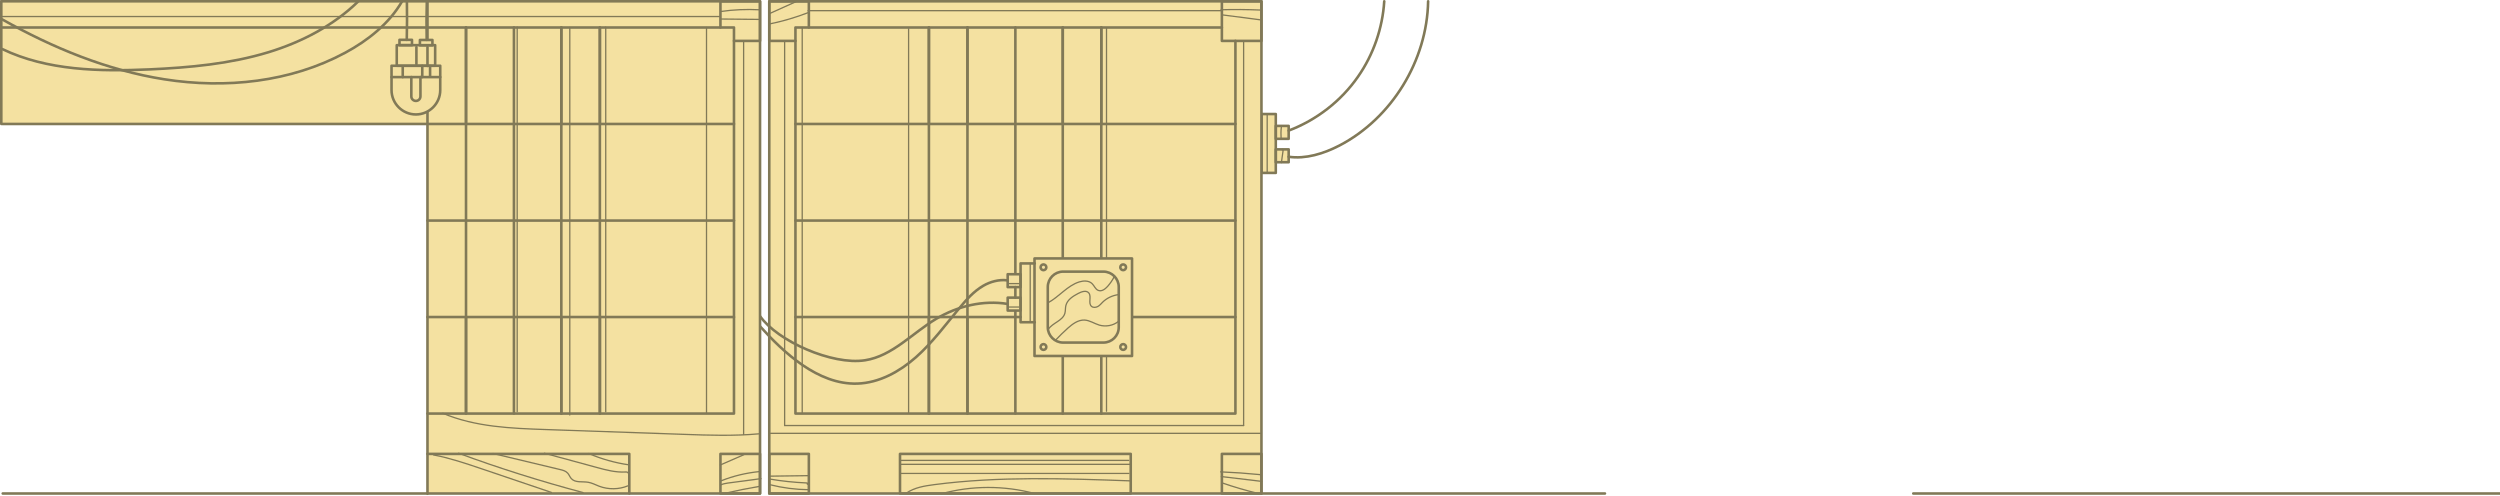
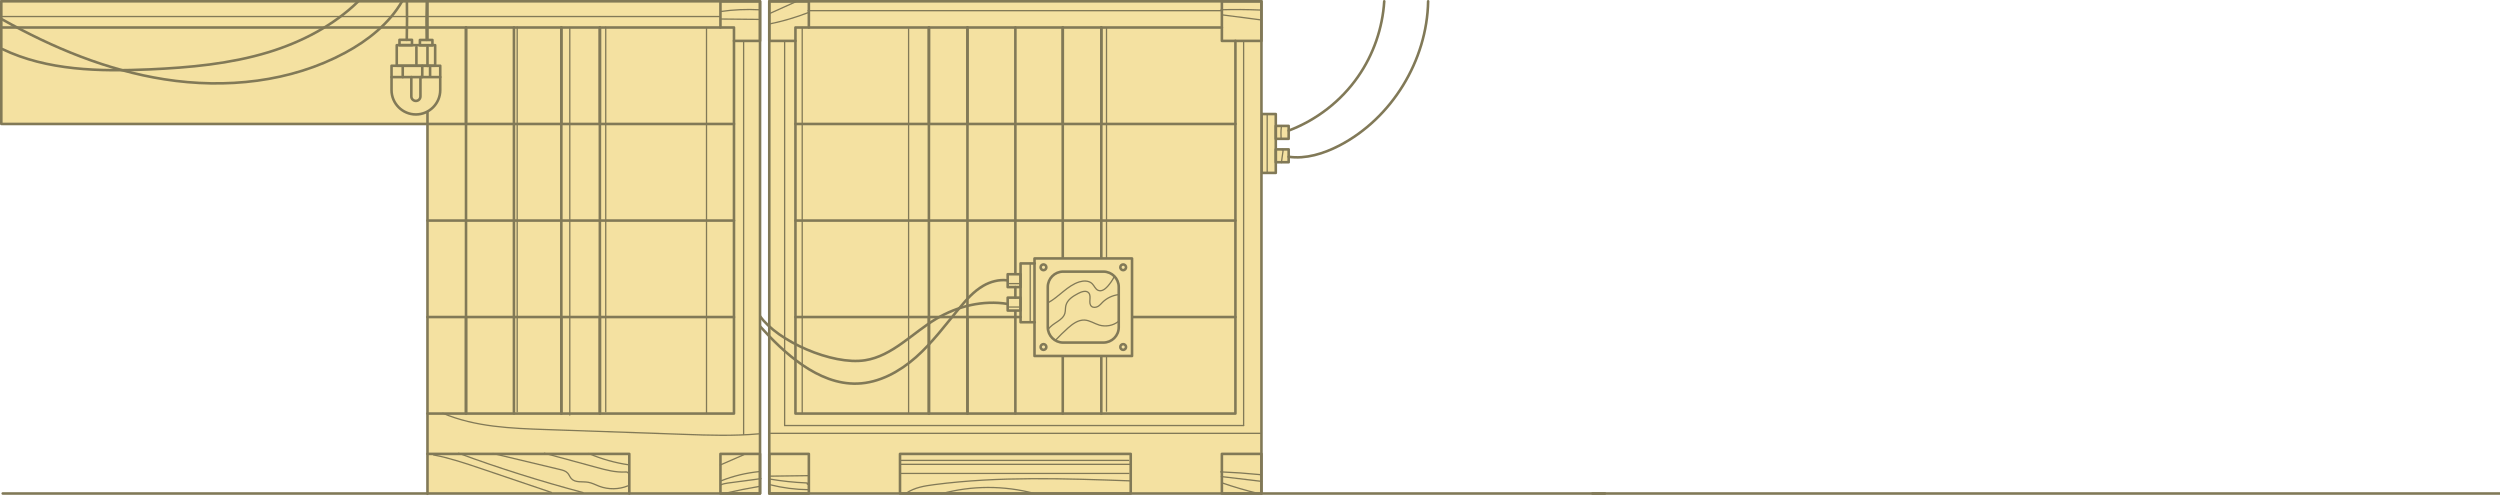
<svg xmlns="http://www.w3.org/2000/svg" version="1.1" id="Слой_1" x="0px" y="0px" viewBox="0 0 1920 380.2" style="enable-background:new 0 0 1920 380.2;" xml:space="preserve">
  <style type="text/css">
	.st0{fill:#F4E1A1;}
	.st1{fill:none;stroke:#817957;stroke-width:2;stroke-linecap:round;stroke-linejoin:round;stroke-miterlimit:10;}
	.st2{fill:none;stroke:#817957;stroke-linecap:round;stroke-linejoin:round;stroke-miterlimit:10;}
</style>
  <g id="_x31_3">
    <g>
      <g>
        <g>
          <rect x="968.9" y="87.6" class="st0" width="10.9" height="45.2" />
          <path class="st0" d="M979.8,96.7v9.9h4.1c0,0.1,0,0.1,0,0.2v-0.2h5.9v-9.9H979.8z" />
          <path class="st0" d="M984.9,114.7h-5.1v9.9h4.3v0.2c0-0.1,0-0.1,0-0.2h5.6v-9.9h-4.6C985.1,114.6,985,114.6,984.9,114.7z" />
        </g>
        <g>
          <g>
            <polyline class="st1" points="968.9,132.8 979.8,132.8 979.8,87.6 968.9,87.6      " />
            <rect x="979.8" y="96.7" class="st1" width="9.9" height="9.9" />
            <rect x="979.8" y="114.7" class="st1" width="9.9" height="9.9" />
          </g>
        </g>
        <path class="st1" d="M989.7,100.3c21.4-8.1,40.3-22.7,53.3-41.5c11.8-16.9,18.8-37.2,20.1-57.8" />
        <path class="st1" d="M989.7,120.4c13.1,1.9,26.9-2.4,38.9-8.6c40.4-21,67.4-65.4,68.2-110.8" />
        <line class="st2" x1="973.2" y1="88.1" x2="973.2" y2="132.1" />
        <path class="st2" d="M984.1,97.4c-0.4,3.1-0.4,6.3-0.2,9.4" />
        <path class="st2" d="M984.7,115.1c-0.3-0.2,0.2-0.6,0.5-0.4s0.2,0.6,0.2,1c-0.4,3.1-0.9,6.1-1.3,9.2" />
        <line class="st1" x1="968.9" y1="87.6" x2="968.9" y2="132.8" />
      </g>
      <g>
        <path class="st0" d="M968.9,348.6V31.4V1h-30.4H621.2h-30.4v30.4v317.2V379h30.4h70h32.4c-0.2,0.1-0.4,0.1-0.6,0.2l51.6-0.2h93.8     h70h30.4L968.9,348.6L968.9,348.6z" />
        <g>
-           <line class="st1" x1="1469.4" y1="379" x2="1923" y2="379" />
+           <line class="st1" x1="1223" y1="379" x2="1923" y2="379" />
          <line class="st1" x1="968.9" y1="379" x2="1232.6" y2="379" />
        </g>
        <path class="st2" d="M591.3,10.3c6.8-3.1,13.6-6.1,20.4-9.2" />
        <path class="st2" d="M590.9,18.4c7.6-1.5,15.2-3.6,22.6-6.1c2.3-0.8,4.6-1.6,6.9-2.5" />
        <path class="st2" d="M937.8,7.5c10-0.3,20-0.2,30,0.2" />
        <path class="st2" d="M938.5,11.4c10,1.3,20,2.6,30,3.9" />
        <line class="st2" x1="692" y1="353.6" x2="866.8" y2="353.6" />
        <line class="st2" x1="691.5" y1="356.6" x2="868.2" y2="356.6" />
        <line class="st2" x1="691.5" y1="363.6" x2="867" y2="363.6" />
        <path class="st2" d="M696.1,378.7c6.2-4.3,13.9-5.5,21.4-6.5c49.8-6.5,100.3-4.7,150.5-2.9" />
        <path class="st2" d="M723,379.2c23.3-6.4,48.2-6.4,71.5-0.2" />
        <path class="st2" d="M938.4,370.8c9.2,3.2,18.5,5.9,28,8.2" />
        <path class="st2" d="M938,366c10.3,1.2,20.7,2.5,31,3.7" />
        <path class="st2" d="M937.5,362.4c10,0.4,20.1,1.1,30.1,2.1c0.3,0,0.7,0.1,0.8,0.3c0.2,0.2,0,0.7-0.3,0.7" />
        <path class="st2" d="M591.5,372.3c9.6,2.4,19.6,3.7,29.5,3.8" />
        <path class="st2" d="M591.1,367.9c9.4,1.6,18.8,2.6,28.3,3c0.5,0,1.1,0.2,1.2,0.7c0.1,0.5-1,0.3-0.6,0" />
        <path class="st2" d="M591,365.7c9.8-0.1,19.7-0.3,29.5-0.4" />
        <line class="st2" x1="591.8" y1="332.8" x2="968.5" y2="332.8" />
        <line class="st2" x1="955.1" y1="32.2" x2="955.1" y2="326.8" />
        <line class="st2" x1="602.6" y1="31.4" x2="602.6" y2="326.8" />
        <line class="st2" x1="620.6" y1="8.2" x2="938.6" y2="8.2" />
        <line class="st2" x1="616.1" y1="21.1" x2="616.1" y2="317.6" />
        <line class="st2" x1="849.8" y1="21.4" x2="849.8" y2="198.5" />
        <line class="st2" x1="849.8" y1="273.4" x2="849.8" y2="315.8" />
        <path class="st2" d="M697.8,22.1c0,2.7,0,5.3,0,8v287.3" />
        <line class="st2" x1="602.6" y1="326.8" x2="955.1" y2="326.8" />
        <line class="st1" x1="713.4" y1="21.1" x2="713.4" y2="317.6" />
        <line class="st1" x1="743" y1="21.1" x2="743" y2="317.6" />
        <line class="st1" x1="816.2" y1="21.1" x2="816.2" y2="198.5" />
        <line class="st1" x1="845.8" y1="21.1" x2="845.8" y2="198.5" />
        <rect x="590.8" y="1" class="st1" width="378" height="378" />
        <polyline class="st1" points="948.8,31.4 948.8,317.6 610.9,317.6 610.9,21.1 938.4,21.1    " />
        <rect x="938.4" y="1" class="st1" width="30.4" height="30.4" />
        <polyline class="st1" points="610.9,31.4 590.8,31.4 590.8,1 621.2,1 621.2,21.1    " />
        <rect x="938.4" y="348.6" class="st1" width="30.4" height="30.4" />
        <rect x="590.8" y="348.6" class="st1" width="30.4" height="30.4" />
        <rect x="691.2" y="348.6" class="st1" width="177.2" height="30.4" />
        <line class="st1" x1="948.8" y1="169.4" x2="610.9" y2="169.4" />
        <line class="st1" x1="948.8" y1="95.2" x2="610.9" y2="95.2" />
        <line class="st1" x1="779.8" y1="21.1" x2="779.8" y2="210.5" />
        <line class="st1" x1="779.8" y1="238.4" x2="779.8" y2="317.6" />
        <g>
          <path class="st1" d="M816.2,273.4v44.3V273.4z" />
          <line class="st1" x1="948.8" y1="243.5" x2="869.4" y2="243.5" />
          <path class="st1" d="M845.8,273.4v44.3V273.4z" />
          <g>
            <line class="st1" x1="713.4" y1="243.5" x2="713.4" y2="317.6" />
            <line class="st1" x1="743" y1="243.5" x2="743" y2="317.6" />
          </g>
        </g>
        <g>
          <line class="st1" x1="816.2" y1="21.1" x2="816.2" y2="95.2" />
          <line class="st1" x1="845.8" y1="21.1" x2="845.8" y2="95.2" />
          <g>
            <line class="st1" x1="713.4" y1="21.1" x2="713.4" y2="95.2" />
            <line class="st1" x1="743" y1="21.1" x2="743" y2="95.2" />
          </g>
        </g>
      </g>
      <g>
        <g>
          <polygon class="st0" points="794.5,198.5 794.5,202.3 783.8,202.3 783.8,247.5 794.5,247.5 794.5,273.4 869.4,273.4       869.4,198.5     " />
          <rect x="773.8" y="228.5" class="st0" width="9.9" height="9.9" />
          <rect x="773.8" y="210.5" class="st0" width="9.9" height="9.9" />
        </g>
        <line class="st2" x1="791.2" y1="202.1" x2="791.2" y2="246.8" />
        <line class="st2" x1="775.2" y1="217.8" x2="782.8" y2="217.8" />
        <line class="st2" x1="774.5" y1="235.8" x2="782.5" y2="235.8" />
        <path class="st2" d="M805.1,252.9c3.3-5,11-6.5,12.7-12.2c0.6-2,0.3-4.1,0.8-6.1c1.1-4.4,5.4-7.1,9.4-9.2     c2.6-1.4,6.3-2.7,8.2-0.4c2.3,2.8-0.7,7.9,2.1,10.3c1.3,1.1,3.3,0.9,4.8,0.1s2.6-2.2,3.8-3.4c3.2-3.1,7.5-5.1,11.9-5.7" />
        <path class="st2" d="M810.8,261.1c2.9-3.1,6-6.1,9.2-9c3.7-3.3,8-6.5,12.9-6.3c4,0.2,7.5,2.7,11.4,3.9c5,1.4,10.6,0.4,14.6-2.8" />
        <path class="st2" d="M805.1,232.4c8.4-4.6,14.6-13,23.8-15.9c3.3-1,7.3-1.1,9.8,1.3c1.7,1.6,2.5,4.3,4.7,5.2     c2.6,1.1,5.3-0.9,7.2-3c2-2.3,3.8-4.8,5.1-7.5" />
        <line class="st1" x1="783.8" y1="243.5" x2="610.9" y2="243.5" />
        <line class="st1" x1="779.8" y1="220.5" x2="779.8" y2="228.5" />
        <g>
          <rect x="794.5" y="198.5" class="st1" width="74.9" height="74.9" />
          <path class="st1" d="M847.4,263.1h-30.9c-6.5,0-11.8-5.3-11.8-11.8v-30.9c0-6.5,5.3-11.8,11.8-11.8h30.9      c6.5,0,11.8,5.3,11.8,11.8v30.9C859.2,257.9,853.9,263.1,847.4,263.1z" />
-           <ellipse transform="matrix(0.7071 -0.7071 0.7071 0.7071 89.5431 626.789)" class="st1" cx="801.4" cy="205.3" rx="2.2" ry="2.2" />
-           <ellipse transform="matrix(0.7071 -0.7071 0.7071 0.7071 107.4719 670.0594)" class="st1" cx="862.6" cy="205.3" rx="2.2" ry="2.2" />
-           <ellipse transform="matrix(0.7071 -0.7071 0.7071 0.7071 46.2725 644.7179)" class="st1" cx="801.4" cy="266.5" rx="2.2" ry="2.2" />
-           <ellipse transform="matrix(0.7071 -0.7071 0.7071 0.7071 64.2014 687.9884)" class="st1" cx="862.6" cy="266.5" rx="2.2" ry="2.2" />
+           <ellipse transform="matrix(0.7071 -0.7071 0.7071 0.7071 89.5593 626.7888)" class="st1" cx="801.4" cy="205.3" rx="2.2" ry="2.2" />
+           <ellipse transform="matrix(0.7071 -0.7071 0.7071 0.7071 107.4883 670.0648)" class="st1" cx="862.6" cy="205.3" rx="2.2" ry="2.2" />
+           <ellipse transform="matrix(0.7071 -0.7071 0.7071 0.7071 46.2831 644.7176)" class="st1" cx="801.4" cy="266.5" rx="2.2" ry="2.2" />
+           <ellipse transform="matrix(0.7071 -0.7071 0.7071 0.7071 64.212 687.9938)" class="st1" cx="862.6" cy="266.5" rx="2.2" ry="2.2" />
        </g>
        <g>
          <g>
            <polyline class="st1" points="794.7,202.3 783.8,202.3 783.8,247.5 794.7,247.5      " />
            <rect x="773.9" y="228.6" class="st1" width="9.9" height="9.9" />
            <rect x="773.9" y="210.6" class="st1" width="9.9" height="9.9" />
          </g>
        </g>
        <path class="st1" d="M583.7,242.8c13.3,19.1,55.3,37.8,80.6,33.9c21-3.2,36.6-21.1,54.8-31.9c16.5-9.8,36-14.4,54.6-11.4" />
        <path class="st1" d="M583.7,250.6c17.9,19.9,44.5,45,74.7,44c16.8-0.5,32.5-9.2,45.1-20.3c12.6-11.2,22.6-24.8,33.4-37.8     c5.3-6.4,11-12.8,18.2-17c5.5-3.2,12.2-5,18.4-4.2" />
      </g>
    </g>
    <g>
      <path class="st0" d="M584.4,367.6c-0.2,0-0.5,0.1-0.7,0.1v-19.1V31.4V1h-30.4H1l0.3,94.2h327.1L328.3,379h225h30.4v-11.3    L584.4,367.6z" />
      <g>
        <line class="st1" x1="357.9" y1="21.1" x2="357.9" y2="317.6" />
        <line class="st1" x1="431.1" y1="21.1" x2="431.1" y2="317.6" />
        <line class="st1" x1="460.7" y1="21.1" x2="460.7" y2="317.6" />
        <polyline class="st1" points="1,1 583.7,1 583.7,379 2.1,379    " />
        <polyline class="st1" points="1.8,21.1 563.7,21.1 563.7,317.6 328.3,317.6    " />
        <polyline class="st1" points="553.3,21.1 553.3,1 583.7,1 583.7,31.4 563.7,31.4    " />
        <rect x="553.3" y="348.6" class="st1" width="30.4" height="30.4" />
        <polyline class="st1" points="483.3,379 483.3,348.6 328.3,348.6    " />
        <line class="st1" x1="563.7" y1="243.5" x2="328.3" y2="243.5" />
        <line class="st1" x1="563.7" y1="169.4" x2="328.3" y2="169.4" />
        <line class="st1" x1="563.7" y1="95.2" x2="1.8" y2="95.2" />
        <line class="st1" x1="394.7" y1="21.1" x2="394.7" y2="317.6" />
        <g>
          <line class="st1" x1="431.1" y1="243.5" x2="431.1" y2="317.6" />
          <line class="st1" x1="460.7" y1="243.5" x2="460.7" y2="317.6" />
          <g>
            <line class="st1" x1="357.9" y1="243.5" x2="357.9" y2="317.6" />
          </g>
        </g>
        <g>
          <line class="st1" x1="431.1" y1="21.1" x2="431.1" y2="95.2" />
          <line class="st1" x1="460.7" y1="21.1" x2="460.7" y2="95.2" />
          <g>
            <line class="st1" x1="357.9" y1="21.1" x2="357.9" y2="95.2" />
          </g>
        </g>
        <path class="st2" d="M553.8,8.8c9.7-1.4,19.5-1.8,29.3-1.3" />
        <path class="st2" d="M553.2,14.6c9.8,0.1,19.6,0.2,29.3,0.3" />
        <path class="st2" d="M553.2,357.1c6.1-2.6,12.1-5.2,18.1-7.9" />
        <path class="st2" d="M554,369.2c9.3-3.7,19.1-6,29-7" />
        <path class="st2" d="M553.4,372.5c1.7-0.9,3.6-1.2,5.5-1.5c8.5-1.1,17-2.3,25.5-3.4" />
        <path class="st2" d="M557.4,378.7c8.6-2,17.3-3.7,26.1-5.2" />
        <path class="st2" d="M333,349.4c12.3,2.3,24.3,6.4,36.2,10.4c18.1,6.1,36.2,12.2,54.3,18.4" />
        <path class="st2" d="M352.2,348.1c31.4,11.6,63.3,21.6,95.6,30.2" />
        <path class="st2" d="M378.6,348.3c17.2,4.1,34.4,8.2,51.5,12.3c2.2,0.5,4.4,1.1,5.9,2.8c1.1,1.2,1.6,2.8,2.7,4.1     c3.1,3.5,8.6,2.1,13.1,2.9c2.9,0.5,5.5,1.9,8.3,3c7.1,2.7,15.2,2.6,22.2-0.3" />
        <path class="st2" d="M418.1,348.1c13.4,3.6,26.8,7.3,40.2,10.9c7.2,2,14.6,3.9,22,3.5c0.9-0.1,2.2,0.1,2.3,1.1" />
        <path class="st2" d="M452.1,348.3c9.8,4.2,20.3,7.2,30.9,8.7" />
        <path class="st2" d="M340.1,317.4c24.8,10.5,52.4,11.6,79.3,12.5c35.4,1.2,70.9,2.5,106.3,3.7c19,0.7,38,1.3,56.9-0.4" />
        <line class="st2" x1="571.1" y1="31.4" x2="571.1" y2="333.7" />
        <line class="st2" x1="553.1" y1="12.7" x2="1.8" y2="12.7" />
        <line class="st2" x1="542.6" y1="21.1" x2="542.6" y2="317.6" />
        <line class="st2" x1="437.6" y1="21.1" x2="437.6" y2="318.7" />
        <line class="st2" x1="465.2" y1="20.8" x2="465.2" y2="316.2" />
        <path class="st2" d="M397.2,20.8c0,0.2,0,0.4,0,0.7v294.7" />
        <line class="st1" x1="328.3" y1="1.1" x2="328.3" y2="379.2" />
        <line class="st1" x1="1" y1="1" x2="1" y2="95.2" />
      </g>
      <g>
        <path class="st1" d="M1.8,37.7C36.2,54.2,76.3,55,114.7,53.3c30.9-1.4,61.9-4.2,91.5-13.2c25.5-7.8,50-20.5,69-39.1" />
        <path class="st1" d="M1.7,14.9c38.8,21.8,80.5,39.1,124.5,46c47.1,7.4,97,2.2,138.9-20.4C282.6,31.1,299,18,308.8,1" />
        <g>
          <g>
            <polygon class="st0" points="338.1,50.6 334.1,50.6 334.1,34.7 332.1,34.7 332.1,30.6 322.5,30.6 322.5,34.7 316.3,34.7        316.3,30.6 306.7,30.6 306.7,34.7 304.7,34.7 304.7,50.6 300.7,50.6 300.7,59.2 322.9,59.2 338.1,59.2      " />
            <path class="st0" d="M321.8,59.2h-21.1v10c0,10.3,8.4,18.7,18.7,18.7s18.7-8.4,18.7-18.7v-10h-15.2l0,0L321.8,59.2z" />
          </g>
          <g>
            <path class="st1" d="M300.7,59.2v10c0,10.3,8.4,18.7,18.7,18.7l0,0c10.3,0,18.7-8.4,18.7-18.7v-10" />
            <rect x="300.7" y="50.5" class="st1" width="37.4" height="8.7" />
            <path class="st1" d="M315.9,59.2V74c0,2,1.6,3.5,3.5,3.5l0,0c2,0,3.5-1.6,3.5-3.5V59.2" />
            <rect x="304.7" y="34.7" class="st1" width="29.5" height="15.8" />
            <rect x="306.8" y="30.6" class="st1" width="9.6" height="4.1" />
            <rect x="322.5" y="30.7" class="st1" width="9.6" height="4.1" />
          </g>
          <path class="st1" d="M327.7,30.6c-0.2-9.9-0.2-19.8,0.1-29.6" />
          <path class="st1" d="M312.5,1c0.2,9.9,0.1,19.8-0.1,29.6" />
          <line class="st1" x1="328.3" y1="36.2" x2="328.3" y2="50.6" />
          <line class="st1" x1="319.8" y1="36.2" x2="319.8" y2="49.3" />
          <line class="st1" x1="324.3" y1="50.6" x2="324.3" y2="59.2" />
          <line class="st1" x1="330.3" y1="50.7" x2="330.3" y2="58.7" />
          <line class="st1" x1="309.3" y1="51.2" x2="309.3" y2="59.2" />
        </g>
      </g>
    </g>
  </g>
</svg>
